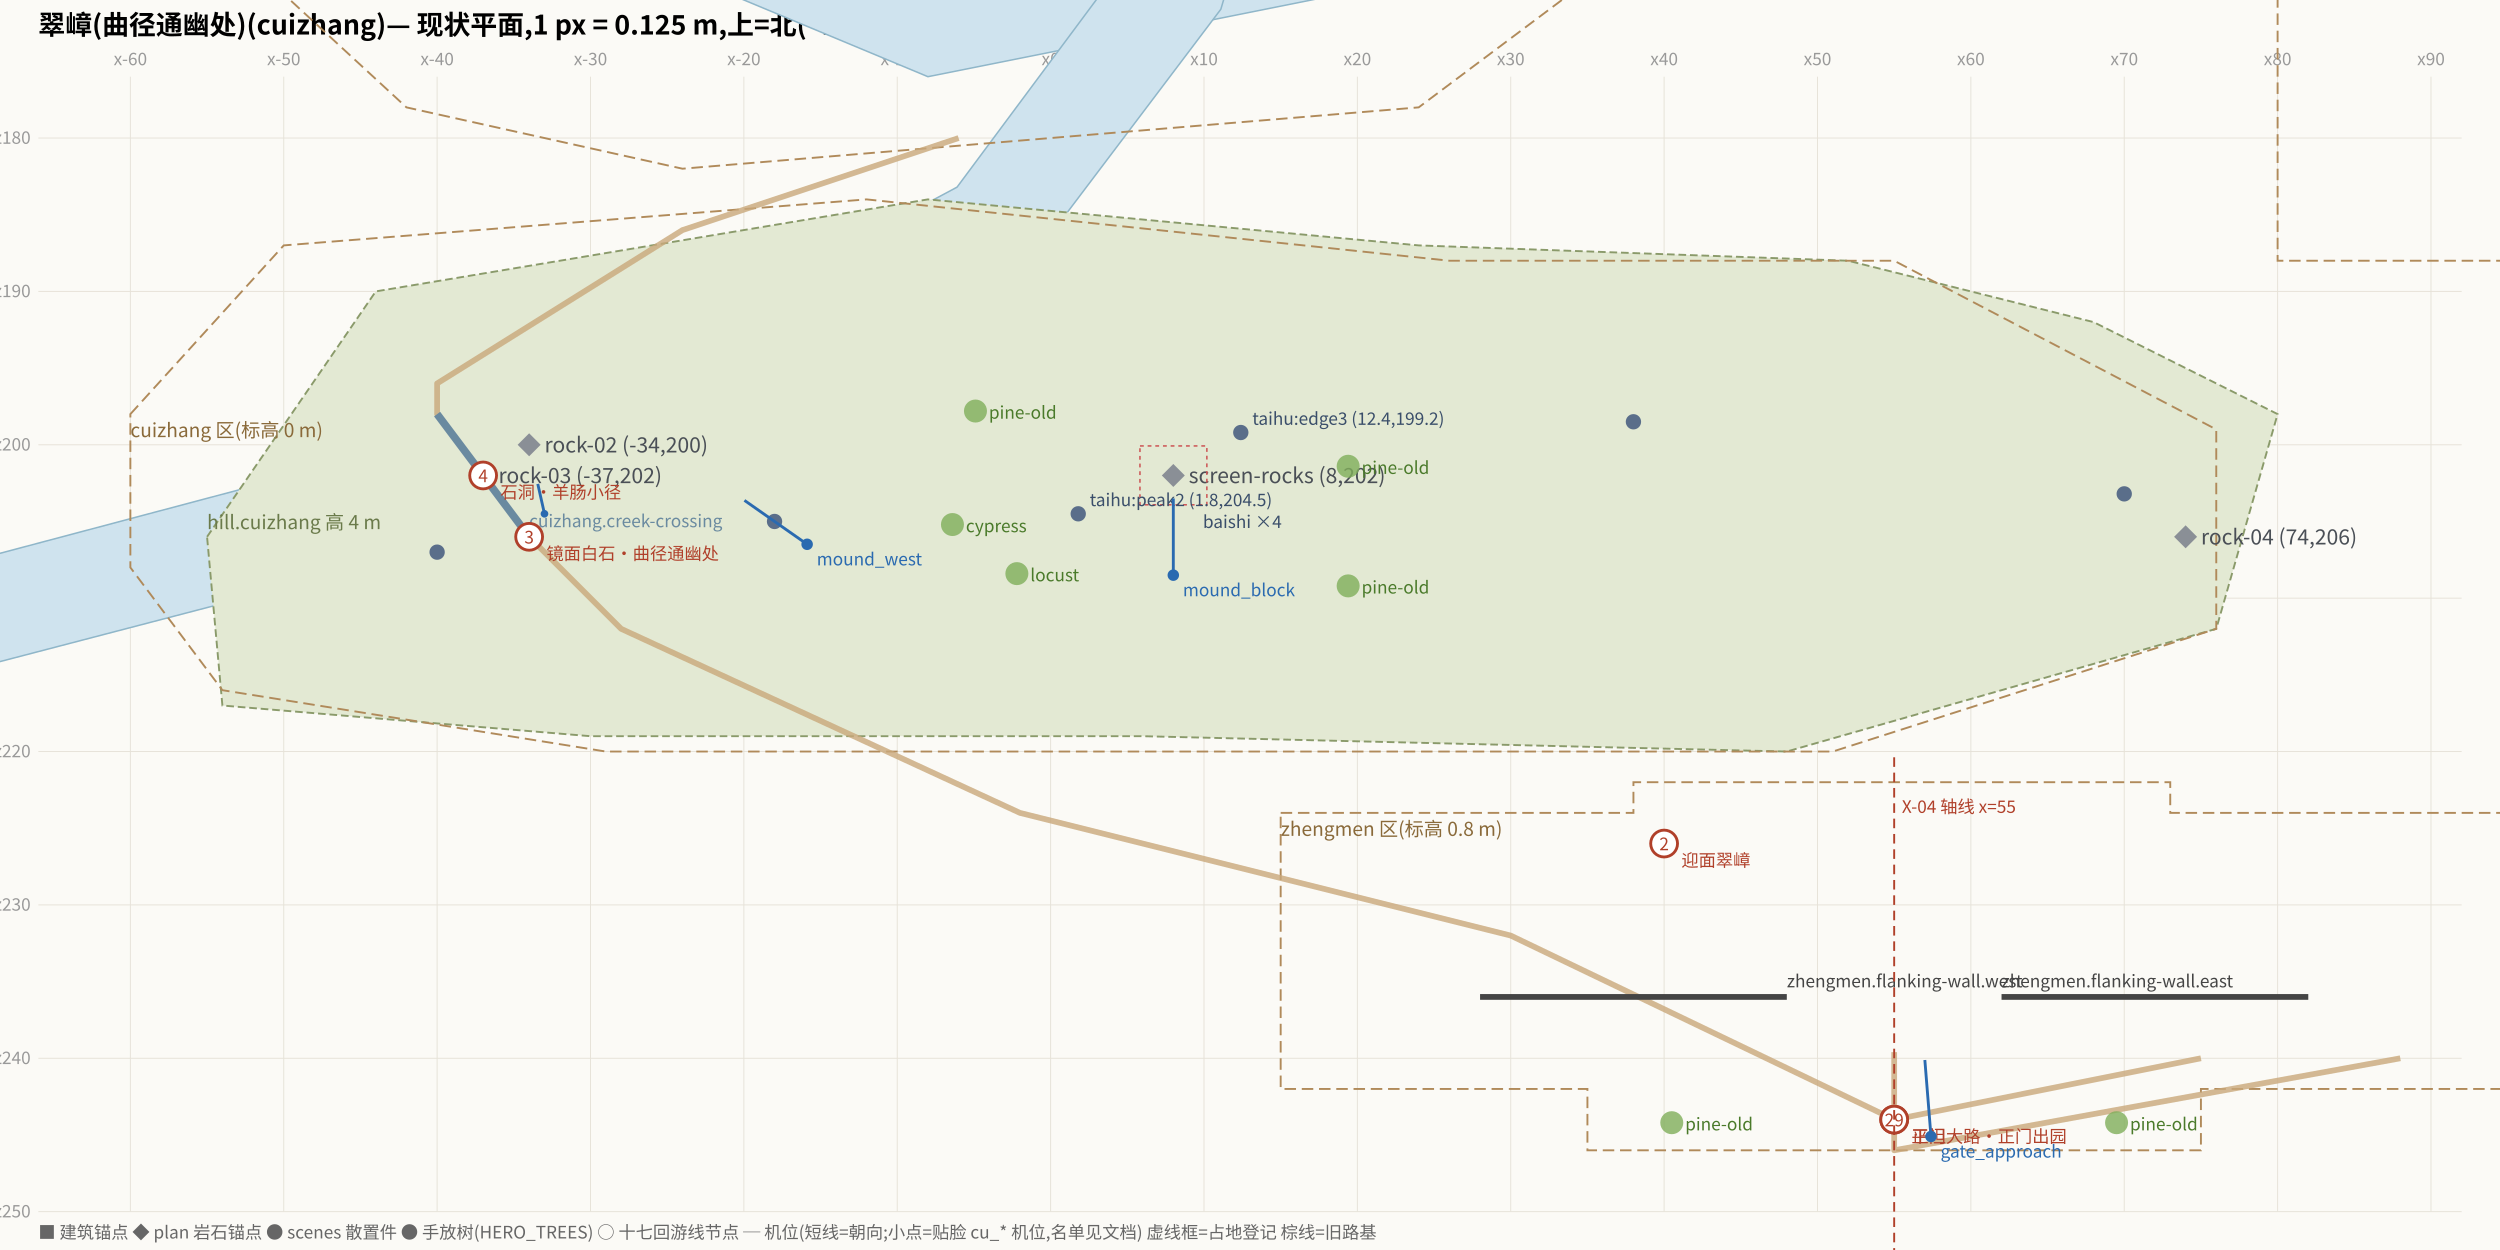
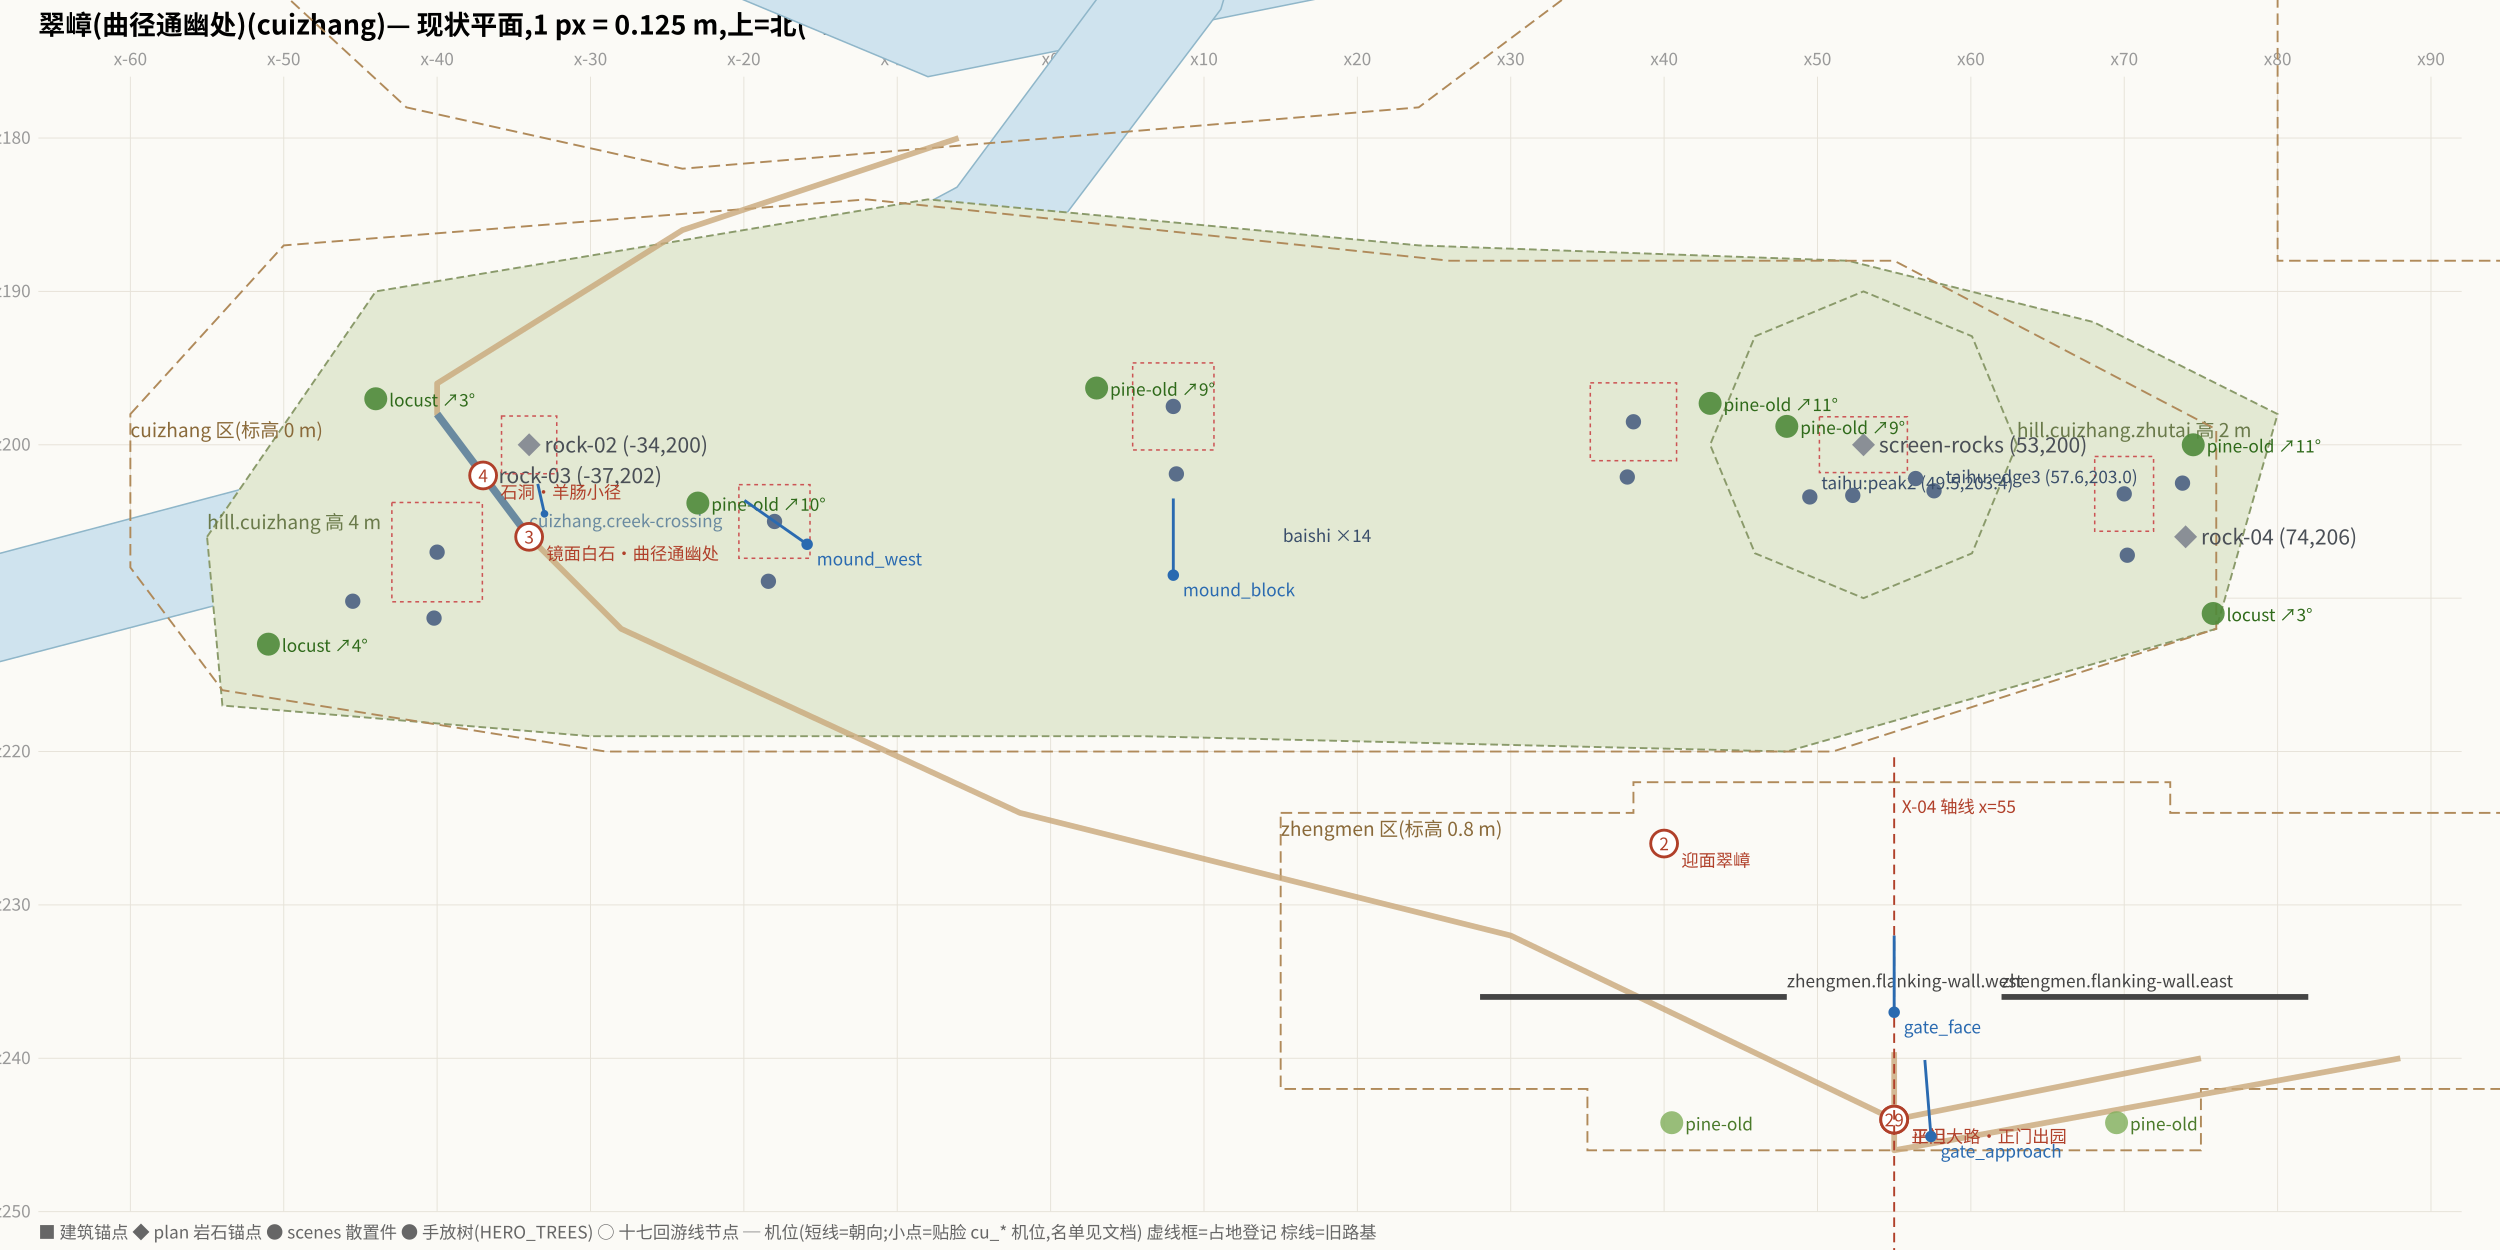
<svg xmlns="http://www.w3.org/2000/svg" width="1304" height="652" viewBox="-20 -40 1304 652" font-family="'PingFang SC','Noto Sans CJK SC',sans-serif" font-size="11">
  <rect x="-20" y="-40" width="1304" height="652" fill="#fbfaf6" />
  <text x="0" y="-22" font-size="14" font-weight="bold">翠嶂(曲径通幽处)(cuizhang)— 现状平面,1 px = 0.125 m,上=北(−Z)</text>
  <line x1="48.0" y1="0" x2="48.0" y2="592" stroke="#e6e2d8" stroke-width="0.5" />
  <text x="48.0" y="-6" fill="#999" font-size="9" text-anchor="middle">x-60</text>
  <line x1="128.0" y1="0" x2="128.0" y2="592" stroke="#e6e2d8" stroke-width="0.5" />
  <text x="128.0" y="-6" fill="#999" font-size="9" text-anchor="middle">x-50</text>
  <line x1="208.0" y1="0" x2="208.0" y2="592" stroke="#e6e2d8" stroke-width="0.5" />
  <text x="208.0" y="-6" fill="#999" font-size="9" text-anchor="middle">x-40</text>
  <line x1="288.0" y1="0" x2="288.0" y2="592" stroke="#e6e2d8" stroke-width="0.5" />
  <text x="288.0" y="-6" fill="#999" font-size="9" text-anchor="middle">x-30</text>
  <line x1="368.0" y1="0" x2="368.0" y2="592" stroke="#e6e2d8" stroke-width="0.5" />
  <text x="368.0" y="-6" fill="#999" font-size="9" text-anchor="middle">x-20</text>
  <line x1="448.0" y1="0" x2="448.0" y2="592" stroke="#e6e2d8" stroke-width="0.5" />
  <text x="448.0" y="-6" fill="#999" font-size="9" text-anchor="middle">x-10</text>
  <line x1="528.0" y1="0" x2="528.0" y2="592" stroke="#e6e2d8" stroke-width="0.5" />
  <text x="528.0" y="-6" fill="#999" font-size="9" text-anchor="middle">x0</text>
  <line x1="608.0" y1="0" x2="608.0" y2="592" stroke="#e6e2d8" stroke-width="0.5" />
  <text x="608.0" y="-6" fill="#999" font-size="9" text-anchor="middle">x10</text>
  <line x1="688.0" y1="0" x2="688.0" y2="592" stroke="#e6e2d8" stroke-width="0.5" />
  <text x="688.0" y="-6" fill="#999" font-size="9" text-anchor="middle">x20</text>
  <line x1="768.0" y1="0" x2="768.0" y2="592" stroke="#e6e2d8" stroke-width="0.5" />
  <text x="768.0" y="-6" fill="#999" font-size="9" text-anchor="middle">x30</text>
  <line x1="848.0" y1="0" x2="848.0" y2="592" stroke="#e6e2d8" stroke-width="0.5" />
  <text x="848.0" y="-6" fill="#999" font-size="9" text-anchor="middle">x40</text>
  <line x1="928.0" y1="0" x2="928.0" y2="592" stroke="#e6e2d8" stroke-width="0.5" />
  <text x="928.0" y="-6" fill="#999" font-size="9" text-anchor="middle">x50</text>
  <line x1="1008.0" y1="0" x2="1008.0" y2="592" stroke="#e6e2d8" stroke-width="0.5" />
  <text x="1008.0" y="-6" fill="#999" font-size="9" text-anchor="middle">x60</text>
  <line x1="1088.0" y1="0" x2="1088.0" y2="592" stroke="#e6e2d8" stroke-width="0.5" />
  <text x="1088.0" y="-6" fill="#999" font-size="9" text-anchor="middle">x70</text>
  <line x1="1168.0" y1="0" x2="1168.0" y2="592" stroke="#e6e2d8" stroke-width="0.5" />
  <text x="1168.0" y="-6" fill="#999" font-size="9" text-anchor="middle">x80</text>
  <line x1="1248.0" y1="0" x2="1248.0" y2="592" stroke="#e6e2d8" stroke-width="0.5" />
  <text x="1248.0" y="-6" fill="#999" font-size="9" text-anchor="middle">x90</text>
  <line x1="0" y1="32.0" x2="1264" y2="32.0" stroke="#e6e2d8" stroke-width="0.5" />
  <text x="-4" y="35" fill="#999" font-size="9" text-anchor="end">z180</text>
  <line x1="0" y1="112.0" x2="1264" y2="112.0" stroke="#e6e2d8" stroke-width="0.5" />
  <text x="-4" y="115" fill="#999" font-size="9" text-anchor="end">z190</text>
  <line x1="0" y1="192.0" x2="1264" y2="192.0" stroke="#e6e2d8" stroke-width="0.5" />
  <text x="-4" y="195" fill="#999" font-size="9" text-anchor="end">z200</text>
  <line x1="0" y1="272.0" x2="1264" y2="272.0" stroke="#e6e2d8" stroke-width="0.5" />
  <text x="-4" y="275" fill="#999" font-size="9" text-anchor="end">z210</text>
  <line x1="0" y1="352.0" x2="1264" y2="352.0" stroke="#e6e2d8" stroke-width="0.5" />
  <text x="-4" y="355" fill="#999" font-size="9" text-anchor="end">z220</text>
  <line x1="0" y1="432.0" x2="1264" y2="432.0" stroke="#e6e2d8" stroke-width="0.5" />
  <text x="-4" y="435" fill="#999" font-size="9" text-anchor="end">z230</text>
  <line x1="0" y1="512.0" x2="1264" y2="512.0" stroke="#e6e2d8" stroke-width="0.5" />
  <text x="-4" y="515" fill="#999" font-size="9" text-anchor="end">z240</text>
  <line x1="0" y1="592.0" x2="1264" y2="592.0" stroke="#e6e2d8" stroke-width="0.5" />
  <text x="-4" y="595" fill="#999" font-size="9" text-anchor="end">z250</text>
  <polygon points="-496.0,-1872.0 -336.0,-2112.0 -48.0,-2208.0 224.0,-2176.0 480.0,-2032.0 736.0,-2144.0 1056.0,-2192.0 1360.0,-2112.0 1584.0,-1920.0 1632.0,-1680.0 1392.0,-1600.0 1088.0,-1680.0 768.0,-1616.0 496.0,-1744.0 208.0,-1680.0 -96.0,-1648.0 -368.0,-1680.0 -496.0,-1872.0" fill="#cfe3ee" stroke="#8fb6c9" stroke-width="0.8" />
  <polygon points="208.0,-288.0 288.0,-416.0 544.0,-448.0 736.0,-384.0 784.0,-208.0 704.0,-48.0 464.0,0.0 272.0,-80.0 208.0,-288.0" fill="#cfe3ee" stroke="#8fb6c9" stroke-width="0.8" />
  <polygon points="1568.0,-1328.0 1744.0,-1408.0 1968.0,-1376.0 2112.0,-1232.0 2096.0,-1056.0 1904.0,-960.0 1664.0,-992.0 1552.0,-1136.0 1568.0,-1328.0" fill="#cfe3ee" stroke="#8fb6c9" stroke-width="0.8" />
  <polygon points="2104.8,-3224.8 2049.6,-2941.6 1951.2,-2696.8 1796.8,-2520.0 1556.8,-2430.4 1304.0,-2400.0 1013.6,-2432.0 718.4,-2464.0 468.8,-2414.4 231.2,-2344.8 121.6,-2204.8 198.4,-2147.2 280.8,-2263.2 491.2,-2321.6 721.6,-2368.0 1002.4,-2336.0 1304.0,-2304.0 1579.2,-2337.6 1851.2,-2440.0 2032.8,-2647.2 2142.4,-2914.4 2199.2,-3207.2 2104.8,-3224.8" fill="#cfe3ee" stroke="#8fb6c9" stroke-width="0.8" />
  <polygon points="-468.0,-1830.4 -684.8,-1896.0 -910.4,-1861.6 -1085.6,-1738.4 -1175.2,-1560.8 -1175.2,-1353.6 -1109.6,-1137.6 -1012.8,-928.0 -925.6,-722.4 -863.2,-519.2 -840.0,-346.4 -760.0,-357.6 -784.8,-536.8 -850.4,-749.6 -939.2,-960.0 -1034.4,-1166.4 -1096.8,-1366.4 -1096.8,-1543.2 -1026.4,-1685.6 -881.6,-1786.4 -691.2,-1816.0 -492.0,-1753.6 -468.0,-1830.4" fill="#cfe3ee" stroke="#8fb6c9" stroke-width="0.8" />
  <polygon points="-826.4,-343.2 -752.8,-114.4 -594.4,84.8 -346.4,242.4 -31.2,308.0 281.6,226.4 512.8,102.4 616.8,-35.2 669.6,-215.2 992.8,-244.0 1262.4,-228.0 1501.6,-212.0 1682.4,-199.2 1807.2,-50.4 1876.8,168.0 1924.0,354.4 1901.6,406.4 1954.4,425.6 1980.0,349.6 1931.2,152.0 1856.8,-77.6 1709.6,-248.8 1506.4,-268.0 1265.6,-284.0 991.2,-300.0 642.4,-264.8 567.2,-60.8 479.2,57.6 262.4,173.6 -32.8,252.0 -325.6,189.6 -557.6,43.2 -703.2,-141.6 -773.6,-360.8 -826.4,-343.2" fill="#cfe3ee" stroke="#8fb6c9" stroke-width="0.8" />
  <polygon points="-577.1,-861.0 -450.3,-813.4 -411.1,-735.0 -395.2,-655.7 -395.2,-567.6 -378.9,-494.4 -346.3,-461.7 -341.7,-466.3 -373.1,-497.6 -388.8,-568.4 -388.8,-656.3 -404.9,-737.0 -445.7,-818.6 -574.9,-867.0 -577.1,-861.0" fill="#cfe3ee" stroke="#8fb6c9" stroke-width="0.8" />
  <polygon points="-675.2,-2132.0 -636.8,-2132.0 -636.8,-1848.0 -675.2,-1848.0 -675.2,-2132.0" fill="#cfe3ee" stroke="#8fb6c9" stroke-width="0.8" />
  <polygon points="88.0,240.0 176.0,112.0 464.0,64.0 720.0,88.0 944.0,96.0 1072.0,128.0 1168.0,176.0 1136.0,288.0 912.0,352.0 576.0,344.0 288.0,344.0 96.0,328.0 88.0,240.0" fill="#e3e9d3" stroke="#8a9a6a" stroke-width="1" stroke-dasharray="4 2" />
  <text x="88.0" y="236" fill="#6a7a4a" font-size="10">hill.cuizhang 高 4 m</text>
+   <polygon points="1032.0,192.0 1008.6,248.6 952.0,272.0 895.4,248.6 872.0,192.0 895.4,135.4 952.0,112.0 1008.6,135.4 1032.0,192.0" fill="#e3e9d3" stroke="#8a9a6a" stroke-width="1" stroke-dasharray="4 2" />
+   <text x="1032.0" y="188" fill="#6a7a4a" font-size="10">hill.cuizhang.zhutai 高 2 m</text>
  <polygon points="-1272.0,-3008.0 -1136.0,-3232.0 -832.0,-3312.0 -480.0,-3296.0 -208.0,-3200.0 -32.0,-3008.0 -80.0,-2816.0 -336.0,-2704.0 -688.0,-2688.0 -1008.0,-2752.0 -1216.0,-2848.0 -1272.0,-3008.0" fill="#e3e9d3" stroke="#8a9a6a" stroke-width="1" stroke-dasharray="4 2" />
  <text x="-1272.0" y="-3012" fill="#6a7a4a" font-size="10">hill.dazhushan 高 26 m</text>
  <polygon points="-952.0,-1152.0 -832.0,-1280.0 -592.0,-1328.0 -368.0,-1296.0 -232.0,-1184.0 -272.0,-1040.0 -496.0,-968.0 -736.0,-984.0 -896.0,-1040.0 -952.0,-1152.0" fill="#e3e9d3" stroke="#8a9a6a" stroke-width="1" stroke-dasharray="4 2" />
  <text x="-952.0" y="-1156" fill="#6a7a4a" font-size="10">hill.qingshan 高 14 m</text>
  <polygon points="1688.0,-816.0 1744.0,-992.0 1936.0,-1048.0 2160.0,-1008.0 2336.0,-864.0 2384.0,-608.0 2320.0,-400.0 2112.0,-288.0 1872.0,-336.0 1728.0,-512.0 1688.0,-816.0" fill="#e3e9d3" stroke="#8a9a6a" stroke-width="1" stroke-dasharray="4 2" />
  <text x="1688.0" y="-820" fill="#6a7a4a" font-size="10">hill.tubi 高 18 m</text>
  <polygon points="-96.0,-2624.0 64.0,-2720.0 288.0,-2712.0 432.0,-2624.0 416.0,-2480.0 240.0,-2432.0 32.0,-2456.0 -96.0,-2624.0" fill="#e3e9d3" stroke="#8a9a6a" stroke-width="1" stroke-dasharray="4 2" />
  <text x="-96.0" y="-2628" fill="#6a7a4a" font-size="10">hill.huaxu 高 12 m</text>
  <polygon points="-1296.0,-1472.0 -1120.0,-1520.0 -960.0,-1472.0 -928.0,-1360.0 -1040.0,-1280.0 -1216.0,-1296.0 -1296.0,-1472.0" fill="#e3e9d3" stroke="#8a9a6a" stroke-width="1" stroke-dasharray="4 2" />
  <text x="-1296.0" y="-1476" fill="#6a7a4a" font-size="10">hill.daoxiang-slope 高 7 m</text>
  <polygon points="648.0,384.0 832.0,384.0 832.0,368.0 1112.0,368.0 1112.0,384.0 1288.0,384.0 1288.0,528.0 1128.0,528.0 1128.0,560.0 808.0,560.0 808.0,528.0 648.0,528.0 648.0,384.0" fill="none" stroke="#b08a5a" stroke-width="1" stroke-dasharray="6 3" />
  <text x="648.03" y="396" fill="#8a6a3a" font-size="10">zhengmen 区(标高 0.8 m)</text>
  <polygon points="48.0,176.0 128.0,88.0 432.0,64.0 736.0,96.0 968.0,96.0 1136.0,184.0 1136.0,288.0 936.0,352.0 296.0,352.0 96.0,320.0 48.0,256.0 48.0,176.0" fill="none" stroke="#b08a5a" stroke-width="1" stroke-dasharray="6 3" />
  <text x="48.03" y="188" fill="#8a6a3a" font-size="10">cuizhang 区(标高 0 m)</text>
  <polygon points="88.0,-288.0 128.0,-456.0 288.0,-480.0 648.0,-480.0 848.0,-384.0 848.0,-80.0 720.0,16.0 336.0,48.0 192.0,16.0 88.0,-80.0 88.0,-288.0" fill="none" stroke="#b08a5a" stroke-width="1" stroke-dasharray="6 3" />
  <text x="88.03" y="-276" fill="#8a6a3a" font-size="10">qinfang_ting_qiao 区(标高 0.4 m)</text>
  <polygon points="1168.0,-128.0 1336.0,-128.0 1336.0,-176.0 1632.0,-176.0 1632.0,-128.0 1792.0,-128.0 1792.0,80.0 1640.0,80.0 1640.0,128.0 1304.0,128.0 1304.0,96.0 1168.0,96.0 1168.0,-128.0" fill="none" stroke="#b08a5a" stroke-width="1" stroke-dasharray="6 3" />
  <text x="1168.03" y="-116" fill="#8a6a3a" font-size="10">yihongyuan 区(标高 1 m)</text>
  <polyline points="968.0,544.0 768.0,448.0 512.0,384.0 304.0,288.0 256.0,240.0 232.0,208.0 208.0,176.0 208.0,160.0 336.0,80.0 480.0,32.0" fill="none" stroke="#c9a87a" stroke-width="3" stroke-linejoin="round" opacity="0.8" />
  <polyline points="1128.0,512.0 968.0,544.0" fill="none" stroke="#c9a87a" stroke-width="3" stroke-linejoin="round" opacity="0.8" />
  <polyline points="968.0,508.8 968.0,560.0 1232.0,512.0" fill="none" stroke="#c9a87a" stroke-width="3" stroke-linejoin="round" opacity="0.8" />
  <polyline points="912.0,480.0 752.0,480.0" fill="none" stroke="#444" stroke-width="3" />
  <text x="912.0" y="475" fill="#444" font-size="9">zhengmen.flanking-wall.west</text>
  <polyline points="1024.0,480.0 1184.0,480.0" fill="none" stroke="#444" stroke-width="3" />
  <text x="1024.0" y="475" fill="#444" font-size="9">zhengmen.flanking-wall.east</text>
  <polyline points="256.0,240.0 208.0,176.0" fill="none" stroke="#6a8aa0" stroke-width="4" />
  <text x="256.0" y="235" fill="#6a8aa0" font-size="9">cuizhang.creek-crossing</text>
-   <polygon points="592,202 598,208 592,214 586,208" fill="#8a8f96" />
-   <text x="600" y="212" fill="#4a4f56">screen-rocks (8,202)</text>
+   <polygon points="952,186 958,192 952,198 946,192" fill="#8a8f96" />
+   <text x="960" y="196" fill="#4a4f56">screen-rocks (53,200)</text>
  <polygon points="256,186 262,192 256,198 250,192" fill="#8a8f96" />
  <text x="264" y="196" fill="#4a4f56">rock-02 (-34,200)</text>
  <polygon points="232,202 238,208 232,214 226,208" fill="#8a8f96" />
  <text x="240" y="212" fill="#4a4f56">rock-03 (-37,202)</text>
  <polygon points="1120,234 1126,240 1120,246 1114,240" fill="#8a8f96" />
  <text x="1128" y="244" fill="#4a4f56">rock-04 (74,206)</text>
-   <rect x="574.6" y="192.6" width="34.9" height="30.7" fill="none" stroke="#c55" stroke-width="0.8" stroke-dasharray="2 2" />
-   <circle cx="542.4" cy="228.0" r="4" fill="#5a6e8a" />
-   <circle cx="627.2" cy="185.6" r="4" fill="#5a6e8a" />
-   <text x="548.4" y="224" fill="#3a4e6a" font-size="9">taihu:peak2 (1.8,204.5)</text>
-   <text x="633.2" y="181.6" fill="#3a4e6a" font-size="9">taihu:edge3 (12.4,199.2)</text>
+   <rect x="929.0" y="177.4" width="45.9" height="29.1" fill="none" stroke="#c55" stroke-width="0.8" stroke-dasharray="2 2" />
+   <rect x="184.4" y="222.1" width="47.2" height="51.8" fill="none" stroke="#c55" stroke-width="0.8" stroke-dasharray="2 2" />
+   <rect x="365.4" y="212.8" width="37.1" height="38.4" fill="none" stroke="#c55" stroke-width="0.8" stroke-dasharray="2 2" />
+   <rect x="809.5" y="159.7" width="45.0" height="40.6" fill="none" stroke="#c55" stroke-width="0.8" stroke-dasharray="2 2" />
+   <rect x="1072.6" y="198.1" width="30.7" height="39.0" fill="none" stroke="#c55" stroke-width="0.8" stroke-dasharray="2 2" />
+   <rect x="570.8" y="149.3" width="42.4" height="45.4" fill="none" stroke="#c55" stroke-width="0.8" stroke-dasharray="2 2" />
+   <rect x="241.6" y="177.0" width="28.8" height="30.1" fill="none" stroke="#c55" stroke-width="0.8" stroke-dasharray="2 2" />
+   <circle cx="924.0" cy="219.2" r="4" fill="#5a6e8a" />
+   <circle cx="988.8" cy="216.0" r="4" fill="#5a6e8a" />
+   <text x="930" y="215.2" fill="#3a4e6a" font-size="9">taihu:peak2 (49.5,203.4)</text>
+   <text x="994.8" y="212" fill="#3a4e6a" font-size="9">taihu:edge3 (57.6,203.0)</text>
  <circle cx="208.0" cy="248.0" r="4" fill="#5a6e8a" />
  <circle cx="384.0" cy="232.0" r="4" fill="#5a6e8a" />
  <circle cx="832.0" cy="180.0" r="4" fill="#5a6e8a" />
  <circle cx="1088.0" cy="217.6" r="4" fill="#5a6e8a" />
-   <text x="628" y="235.4" fill="#3a4e6a" font-size="9" text-anchor="middle">baishi ×4</text>
-   <circle cx="488.8" cy="174.4" r="6" fill="#7fae5a" opacity="0.8" />
-   <text x="495.8" y="178.4" fill="#4a7a2a" font-size="9">pine-old</text>
-   <circle cx="683.2" cy="203.2" r="6" fill="#7fae5a" opacity="0.8" />
-   <text x="690.2" y="207.2" fill="#4a7a2a" font-size="9">pine-old</text>
-   <circle cx="510.4" cy="259.2" r="6" fill="#7fae5a" opacity="0.8" />
-   <text x="517.4" y="263.2" fill="#4a7a2a" font-size="9">locust</text>
-   <circle cx="683.2" cy="265.6" r="6" fill="#7fae5a" opacity="0.8" />
-   <text x="690.2" y="269.6" fill="#4a7a2a" font-size="9">pine-old</text>
-   <circle cx="476.8" cy="233.6" r="6" fill="#7fae5a" opacity="0.8" />
-   <text x="483.8" y="237.6" fill="#4a7a2a" font-size="9">cypress</text>
+   <circle cx="592.0" cy="172.0" r="4" fill="#5a6e8a" />
+   <circle cx="946.4" cy="218.4" r="4" fill="#5a6e8a" />
+   <circle cx="979.2" cy="209.6" r="4" fill="#5a6e8a" />
+   <circle cx="828.8" cy="208.8" r="4" fill="#5a6e8a" />
+   <circle cx="593.6" cy="207.2" r="4" fill="#5a6e8a" />
+   <circle cx="380.8" cy="263.2" r="4" fill="#5a6e8a" />
+   <circle cx="206.4" cy="282.4" r="4" fill="#5a6e8a" />
+   <circle cx="1089.6" cy="249.6" r="4" fill="#5a6e8a" />
+   <circle cx="164.0" cy="273.6" r="4" fill="#5a6e8a" />
+   <circle cx="1118.4" cy="212.0" r="4" fill="#5a6e8a" />
+   <text x="672.2" y="242.7" fill="#3a4e6a" font-size="9" text-anchor="middle">baishi ×14</text>
  <circle cx="852.0" cy="545.6" r="6" fill="#7fae5a" opacity="0.8" />
  <text x="859" y="549.6" fill="#4a7a2a" font-size="9">pine-old</text>
  <circle cx="1084.0" cy="545.6" r="6" fill="#7fae5a" opacity="0.8" />
  <text x="1091" y="549.6" fill="#4a7a2a" font-size="9">pine-old</text>
+   <circle cx="344.0" cy="222.4" r="6" fill="#4f8a3a" opacity="0.9" />
+   <text x="351" y="226.4" fill="#2f6a1a" font-size="9">pine-old ↗10°</text>
+   <circle cx="552.0" cy="162.4" r="6" fill="#4f8a3a" opacity="0.9" />
+   <text x="559" y="166.4" fill="#2f6a1a" font-size="9">pine-old ↗9°</text>
+   <circle cx="872.0" cy="170.4" r="6" fill="#4f8a3a" opacity="0.9" />
+   <text x="879" y="174.4" fill="#2f6a1a" font-size="9">pine-old ↗11°</text>
+   <circle cx="912.0" cy="182.4" r="6" fill="#4f8a3a" opacity="0.9" />
+   <text x="919" y="186.4" fill="#2f6a1a" font-size="9">pine-old ↗9°</text>
+   <circle cx="1124.0" cy="192.0" r="6" fill="#4f8a3a" opacity="0.9" />
+   <text x="1131" y="196" fill="#2f6a1a" font-size="9">pine-old ↗11°</text>
+   <circle cx="120.0" cy="296.0" r="6" fill="#4f8a3a" opacity="0.9" />
+   <text x="127" y="300" fill="#2f6a1a" font-size="9">locust ↗4°</text>
+   <circle cx="176.0" cy="168.0" r="6" fill="#4f8a3a" opacity="0.9" />
+   <text x="183" y="172" fill="#2f6a1a" font-size="9">locust ↗3°</text>
+   <circle cx="1134.4" cy="280.0" r="6" fill="#4f8a3a" opacity="0.9" />
+   <text x="1141.4" y="284" fill="#2f6a1a" font-size="9">locust ↗3°</text>
  <circle cx="968.0" cy="544.0" r="7" fill="#fff" stroke="#b0402a" stroke-width="1.5" />
  <text x="968.0" y="547.5" fill="#b0402a" font-size="9" text-anchor="middle">1</text>
  <text x="977" y="556" fill="#b0402a" font-size="9">正门</text>
  <circle cx="848.0" cy="400.0" r="7" fill="#fff" stroke="#b0402a" stroke-width="1.5" />
  <text x="848.0" y="403.5" fill="#b0402a" font-size="9" text-anchor="middle">2</text>
  <text x="857" y="412" fill="#b0402a" font-size="9">迎面翠嶂</text>
  <circle cx="256.0" cy="240.0" r="7" fill="#fff" stroke="#b0402a" stroke-width="1.5" />
  <text x="256.0" y="243.5" fill="#b0402a" font-size="9" text-anchor="middle">3</text>
  <text x="265" y="252" fill="#b0402a" font-size="9">镜面白石·曲径通幽处</text>
  <circle cx="232.0" cy="208.0" r="7" fill="#fff" stroke="#b0402a" stroke-width="1.5" />
  <text x="232.0" y="211.5" fill="#b0402a" font-size="9" text-anchor="middle">4</text>
  <text x="241" y="220" fill="#b0402a" font-size="9">石洞·羊肠小径</text>
  <circle cx="968.0" cy="544.0" r="7" fill="#fff" stroke="#b0402a" stroke-width="1.5" />
  <text x="968.0" y="547.5" fill="#b0402a" font-size="9" text-anchor="middle">29</text>
  <text x="977" y="556" fill="#b0402a" font-size="9">平坦大路·正门出园</text>
  <line x1="968.0" y1="672.0" x2="968.0" y2="352" stroke="#b0402a" stroke-width="1" stroke-dasharray="5 3" />
  <text x="972" y="384" fill="#b0402a" font-size="9">X-04 轴线 x=55</text>
  <line x1="987.2" y1="552.8" x2="984.0" y2="512.9" stroke="#2a6ab0" stroke-width="1.5" />
  <circle cx="987.2" cy="552.8" r="3" fill="#2a6ab0" />
  <text x="992.2" y="563.8" fill="#2a6ab0" font-size="9">gate_approach</text>
  <line x1="592.0" y1="260.0" x2="592.0" y2="220.0" stroke="#2a6ab0" stroke-width="1.5" />
  <circle cx="592.0" cy="260.0" r="3" fill="#2a6ab0" />
  <text x="597" y="271" fill="#2a6ab0" font-size="9">mound_block</text>
  <line x1="401.0" y1="243.9" x2="368.3" y2="221.0" stroke="#2a6ab0" stroke-width="1.5" />
  <circle cx="401.0" cy="243.9" r="3" fill="#2a6ab0" />
  <text x="406" y="254.9" fill="#2a6ab0" font-size="9">mound_west</text>
+   <line x1="968.0" y1="488.0" x2="968.0" y2="448.0" stroke="#2a6ab0" stroke-width="1.5" />
+   <circle cx="968.0" cy="488.0" r="3" fill="#2a6ab0" />
+   <text x="973" y="499" fill="#2a6ab0" font-size="9">gate_face</text>
  <line x1="264.0" y1="228.0" x2="260.5" y2="212.4" stroke="#2a6ab0" stroke-width="1.5" />
  <circle cx="264.0" cy="228.0" r="2" fill="#2a6ab0" />
  <text x="0" y="606" fill="#666" font-size="9">■ 建筑锚点  ◆ plan 岩石锚点  ● scenes 散置件  ● 手放树(HERO_TREES)  ○ 十七回游线节点  ─ 机位(短线=朝向;小点=贴脸 cu_* 机位,名单见文档)  虚线框=占地登记  棕线=旧路基</text>
</svg>
